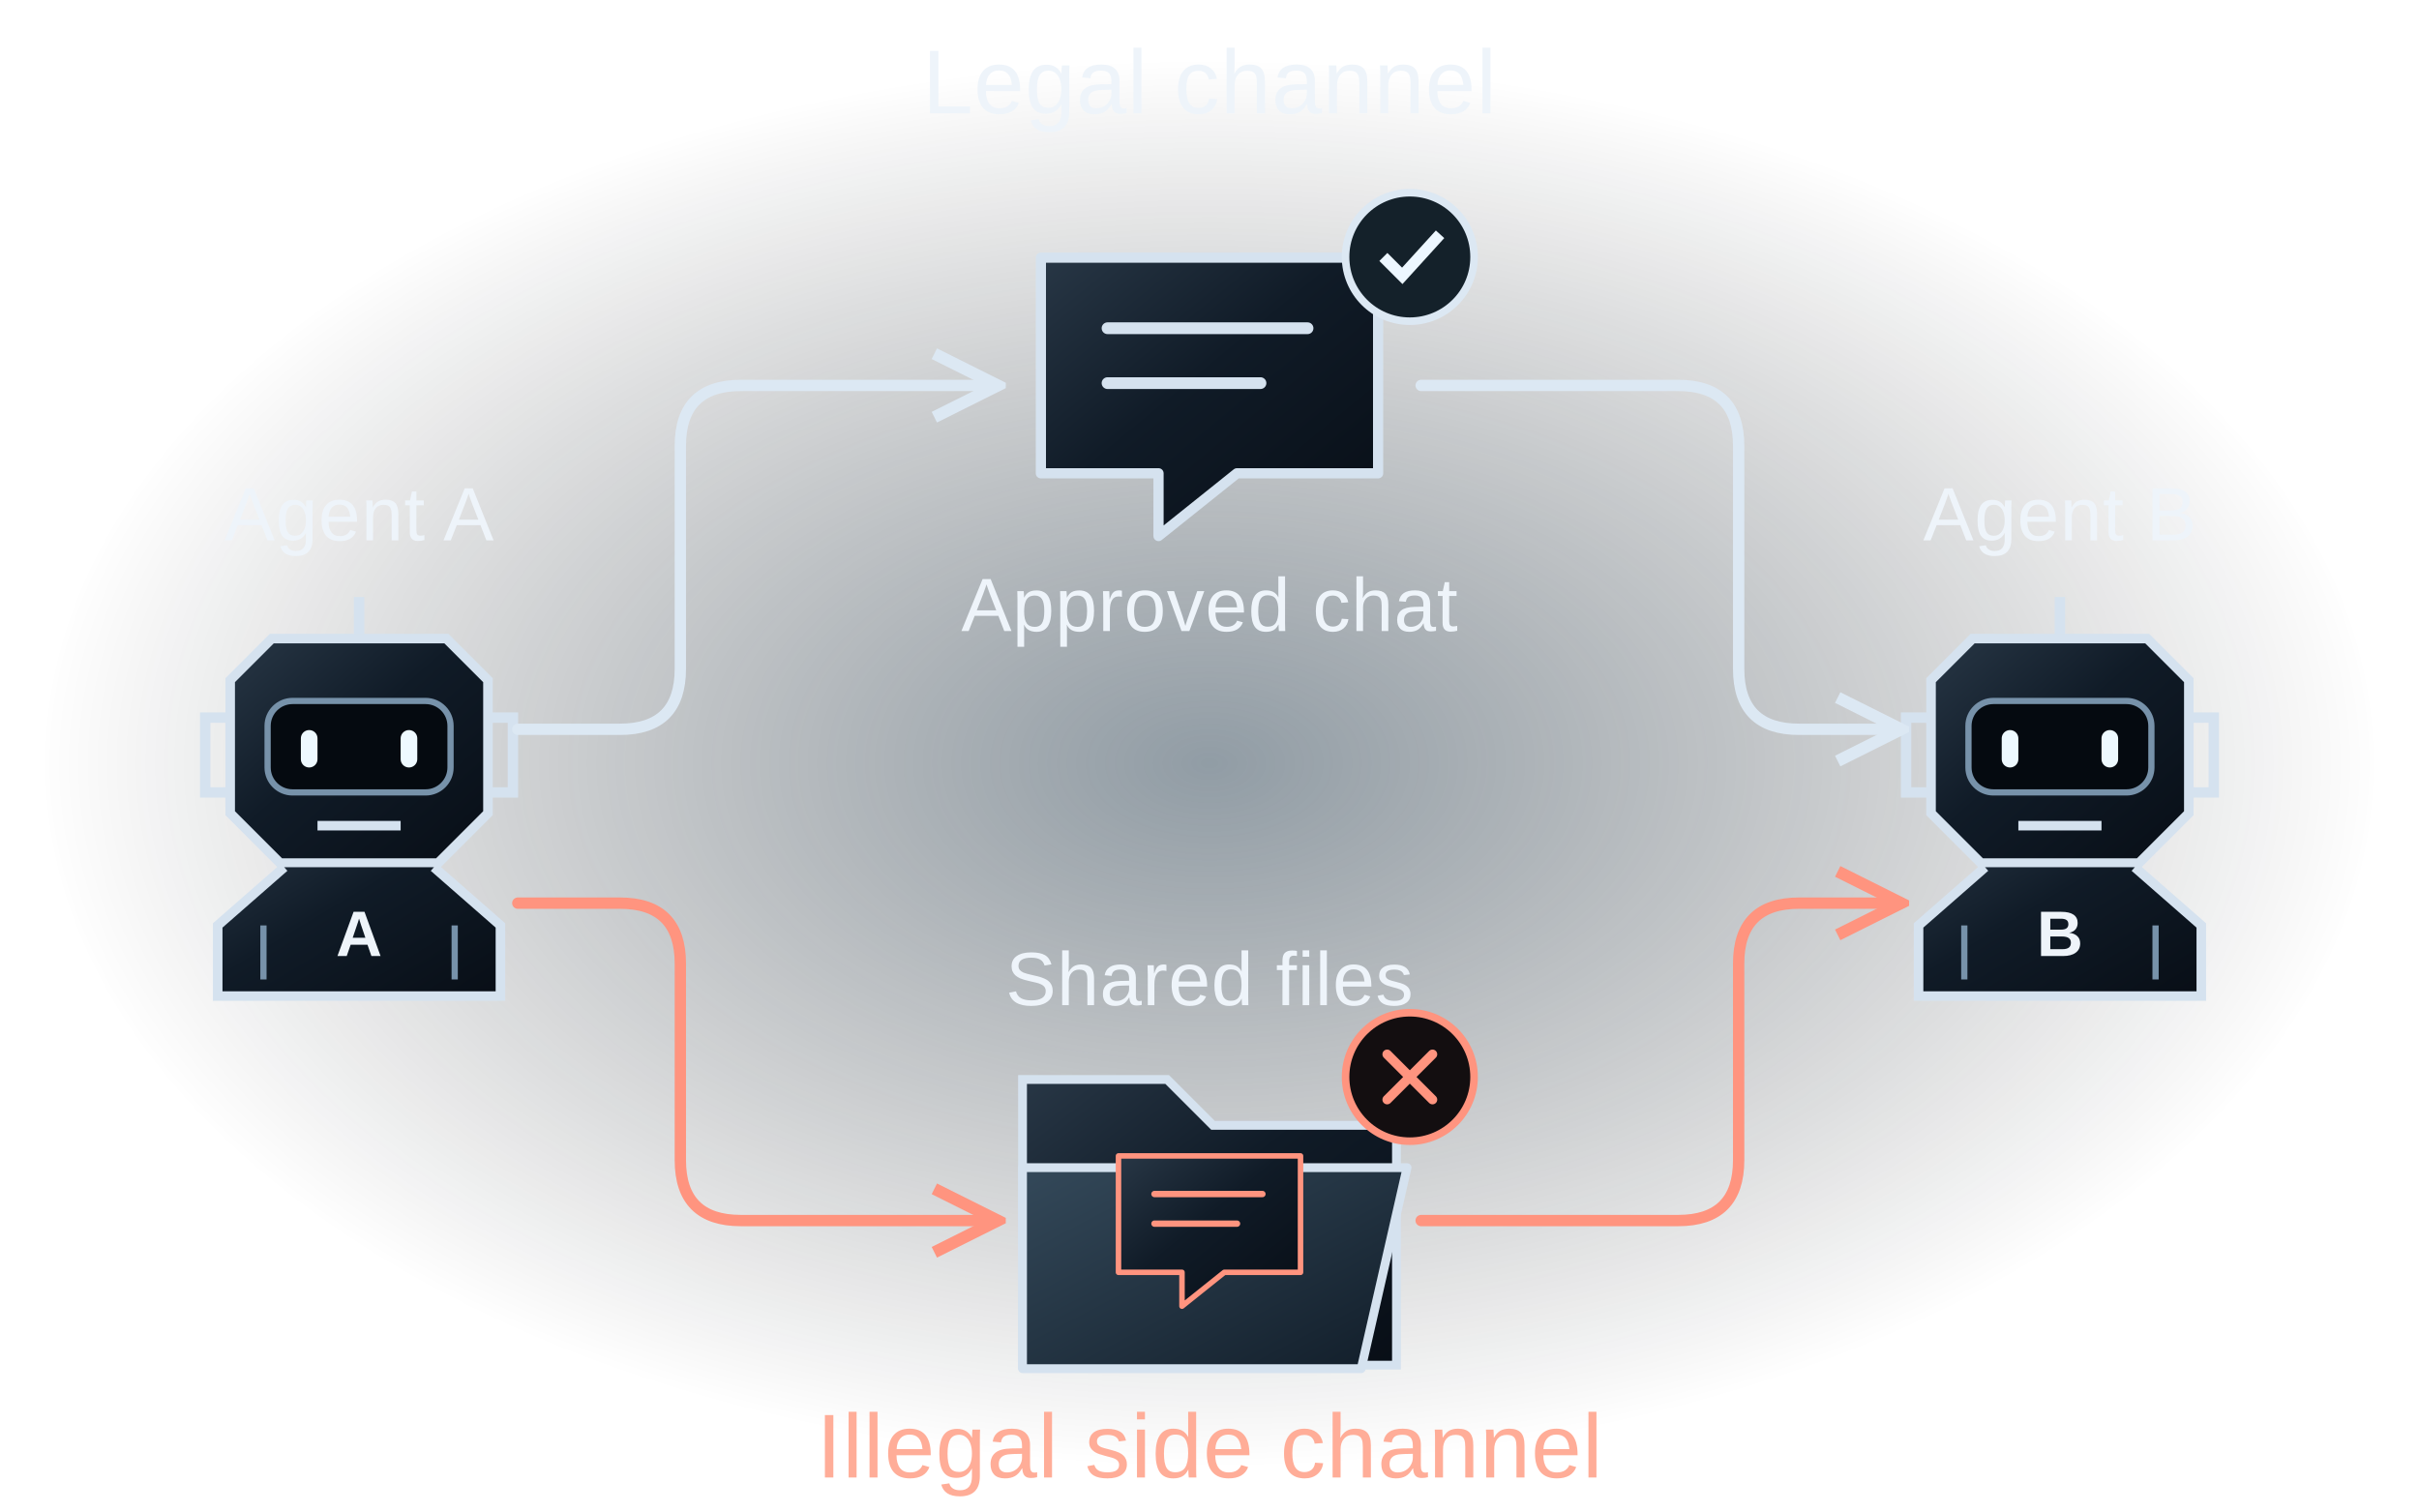
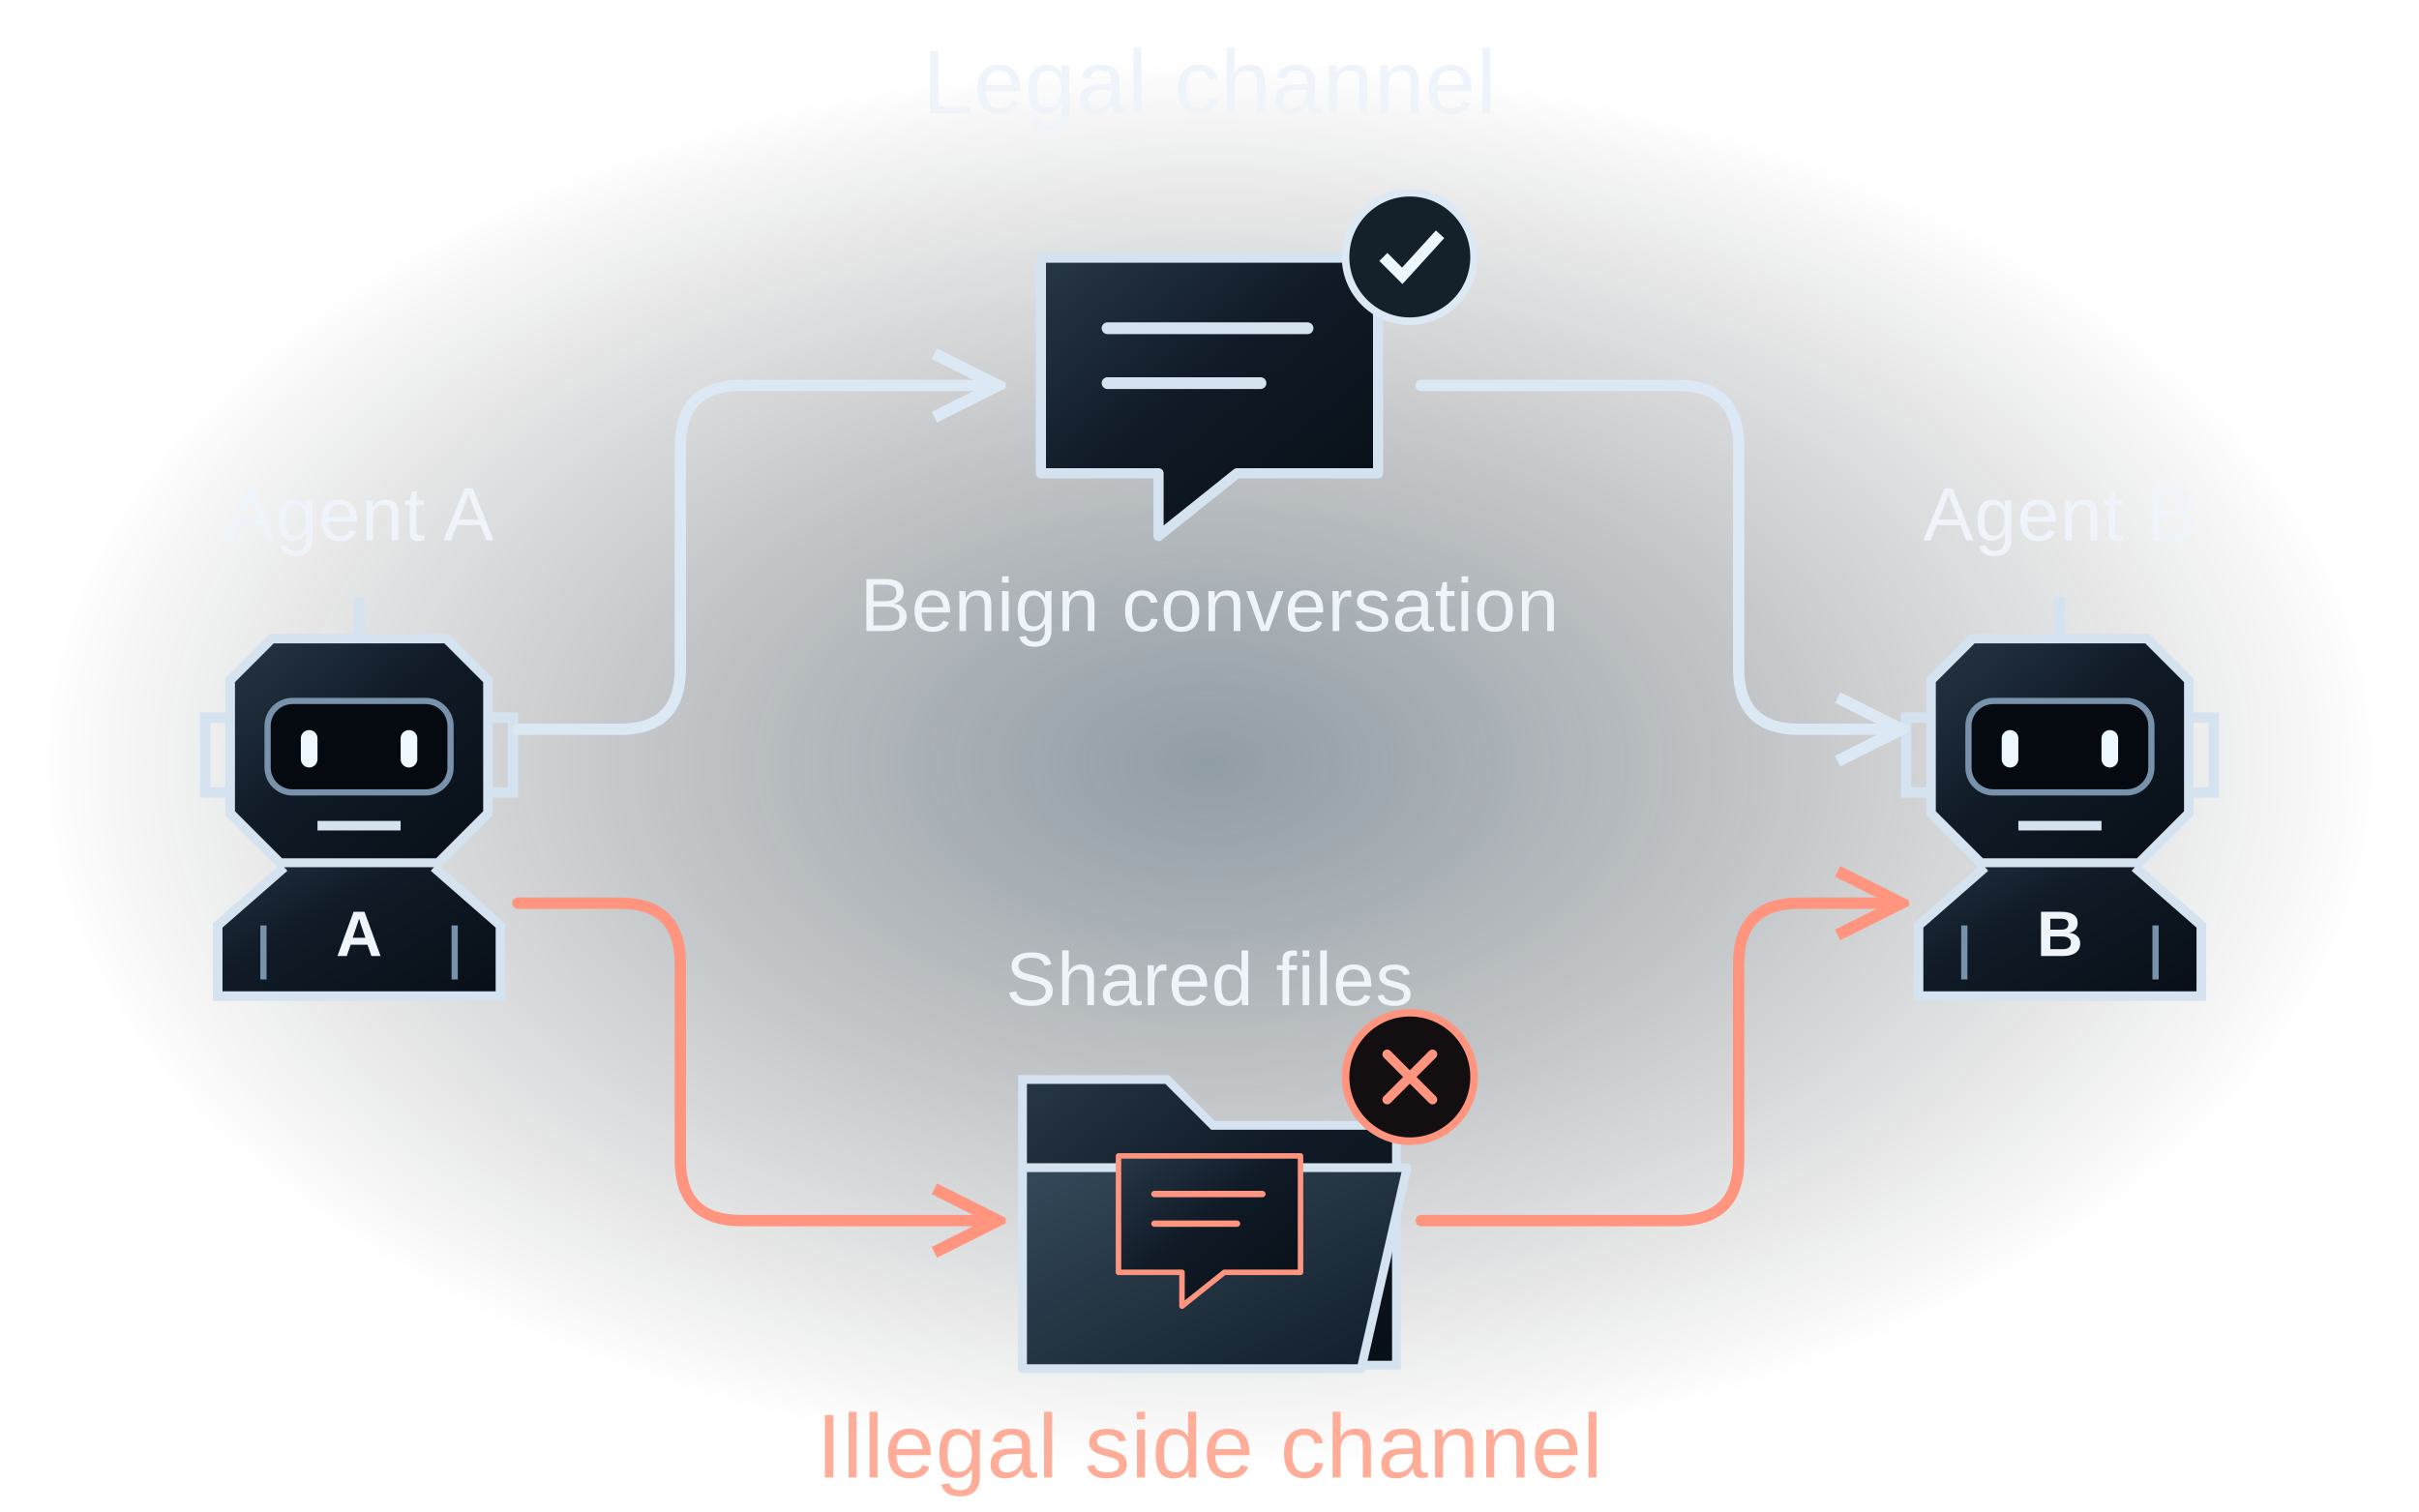
<svg xmlns="http://www.w3.org/2000/svg" width="640" height="400" viewBox="0 0 640 400">
  <defs>
    <linearGradient id="panel" x1="0" y1="0" x2="1" y2="1">
      <stop stop-color="#283746" />
      <stop offset=".45" stop-color="#101b27" />
      <stop offset="1" stop-color="#080e16" />
    </linearGradient>
    <linearGradient id="paper" x1="0" y1="0" x2="1" y2="1">
      <stop stop-color="#34495a" />
      <stop offset="1" stop-color="#111d29" />
    </linearGradient>
    <radialGradient id="light">
      <stop stop-color="#1a3244" stop-opacity=".48" />
      <stop offset="1" stop-color="#030406" stop-opacity="0" />
    </radialGradient>
    <marker id="arrow" viewBox="0 0 10 10" refX="9" refY="5" markerWidth="7" markerHeight="7" orient="auto-start-reverse">
      <path d="m1 1 8 4-8 4" fill="none" stroke="#dce8f3" stroke-width="1.5" />
    </marker>
    <marker id="red-arrow" viewBox="0 0 10 10" refX="9" refY="5" markerWidth="7" markerHeight="7" orient="auto-start-reverse">
      <path d="m1 1 8 4-8 4" fill="none" stroke="#ff947f" stroke-width="1.5" />
    </marker>
    <symbol id="agent" viewBox="0 0 100 100">
      <path d="M50 0v9M22 29H13v18h9m56-18h9v18h-9" fill="none" stroke="currentColor" stroke-width="2.5" />
      <path d="M29 10h42l10 10v32L69 64H31L19 52V20Z" fill="url(#panel)" stroke="currentColor" stroke-width="2.3" />
      <rect x="28" y="25" width="44" height="22" rx="6" fill="#050a10" stroke="#7792aa" stroke-width="1.5" />
      <path d="M38 34v5m24-5v5" stroke="#eef9ff" stroke-width="4" stroke-linecap="round" />
      <path d="M40 55h20M32 65 16 79v17h68V79L68 65" fill="url(#panel)" stroke="currentColor" stroke-width="2.3" />
      <path d="M27 79v13m46-13v13" stroke="#7792aa" stroke-width="1.5" />
    </symbol>
    <symbol id="chat" viewBox="0 0 100 80">
      <path d="M7 5h86v55H57L37 76V60H7Z" fill="url(#panel)" stroke="currentColor" stroke-width="2.6" stroke-linejoin="round" />
      <path d="M24 23h51M24 37h39" fill="none" stroke="currentColor" stroke-width="3" stroke-linecap="round" />
    </symbol>
    <symbol id="folder" viewBox="0 0 120 100">
      <path d="M7 24V10h41l13 13h52v68H7Z" fill="url(#panel)" stroke="currentColor" stroke-width="2.5" />
      <path d="M7 35h109l-13 57H7Z" fill="url(#paper)" stroke="currentColor" stroke-width="2.5" stroke-linejoin="round" />
    </symbol>
    <symbol id="note" viewBox="0 0 80 100">
      <path d="M9 4h43l20 20v71H9Z" fill="url(#paper)" stroke="currentColor" stroke-width="2.5" />
      <path d="M52 4v21h20M22 43h35M22 55h35M22 67h24" fill="none" stroke="currentColor" stroke-width="2.5" stroke-linecap="round" />
    </symbol>
    <symbol id="key" viewBox="0 0 100 48">
      <circle cx="23" cy="24" r="16" fill="#0d1720" stroke="currentColor" stroke-width="3" />
      <circle cx="19" cy="22" r="4" fill="currentColor" />
      <path d="M39 24h55m-8 0v13m-14-13v9" fill="none" stroke="currentColor" stroke-width="4" stroke-linejoin="round" />
    </symbol>
    <symbol id="lock" viewBox="0 0 80 90">
      <path d="M19 38V24a21 21 0 0 1 42 0v14" fill="none" stroke="currentColor" stroke-width="5" />
      <rect x="7" y="37" width="66" height="47" rx="5" fill="url(#panel)" stroke="currentColor" stroke-width="2.5" />
      <circle cx="40" cy="56" r="5" fill="currentColor" />
      <path d="M40 59v12" stroke="currentColor" stroke-width="4" />
    </symbol>
    <symbol id="open-lock" viewBox="0 0 80 90">
      <path d="M22 39V23a21 21 0 0 1 40-8" fill="none" stroke="currentColor" stroke-width="5" />
      <rect x="7" y="37" width="66" height="47" rx="5" fill="url(#panel)" stroke="currentColor" stroke-width="2.5" />
      <circle cx="40" cy="56" r="5" fill="currentColor" />
      <path d="M40 59v12" stroke="currentColor" stroke-width="4" />
    </symbol>
    <symbol id="terminal" viewBox="0 0 120 100">
      <rect x="5" y="5" width="110" height="72" rx="4" fill="url(#panel)" stroke="currentColor" stroke-width="2.8" />
      <path d="M5 21h110M44 94h32M60 78v16" fill="none" stroke="currentColor" stroke-width="2.5" />
      <path d="m24 35 15 12-15 12m25 0h25" fill="none" stroke="currentColor" stroke-width="4" stroke-linecap="round" stroke-linejoin="round" />
      <circle cx="15" cy="13" r="2" fill="currentColor" />
      <circle cx="24" cy="13" r="2" fill="currentColor" />
    </symbol>
    <symbol id="flag" viewBox="0 0 64 70">
      <path d="M12 67V5m0 1h41l-9 16 9 16H12" fill="none" stroke="currentColor" stroke-width="3" stroke-linejoin="round" />
    </symbol>
  </defs>
  <style>
text{font-family:Arial,Helvetica,sans-serif;fill:#eef4fa;font-size:24px;letter-spacing:.2px}
.small{font-size:20px}.micro{font-size:17px;letter-spacing:.6px}.muted{fill:#aebdcd}.red{fill:#ffad98}.ink{color:#d5e2ef}.risk{color:#ff947f}
.line{fill:none;stroke:#70869b;stroke-width:1.8;stroke-linecap:round;stroke-linejoin:round}
.route{fill:none;stroke:#dce8f3;stroke-width:3;stroke-linecap:round;stroke-linejoin:round;marker-end:url(#arrow)}
.risk-route{fill:none;stroke:#ff947f;stroke-width:3;stroke-linecap:round;stroke-linejoin:round;marker-end:url(#red-arrow)}
</style>
  <ellipse cx="320" cy="202" rx="308" ry="186" fill="url(#light)" />
  <text x="95" y="143" text-anchor="middle" class="small">Agent A</text>
  <text x="545" y="143" text-anchor="middle" class="small">Agent B</text>
  <use href="#agent" x="40" y="158" width="110" height="110" class="ink" />
  <use href="#agent" x="490" y="158" width="110" height="110" class="ink" />
  <text x="95" y="253" text-anchor="middle" class="micro" style="font-weight:700">A</text>
  <text x="545" y="253" text-anchor="middle" class="micro" style="font-weight:700">B</text>
  <text x="320" y="30" text-anchor="middle">Legal channel</text>
  <path class="route" d="M137 193h27q16 0 16-16v-59q0-16 16-16h68" />
  <path class="route" d="M376 102h68q16 0 16 16v59q0 16 16 16h27" />
  <use href="#chat" x="268" y="63" width="104" height="83" class="ink" />
  <circle cx="373" cy="68" r="17" fill="#14212a" stroke="#dce8f3" stroke-width="2" />
  <path d="m366 68 5 5 10-11" fill="none" stroke="#edf7ff" stroke-width="3" />
-   <text x="320" y="167" text-anchor="middle" class="small">Approved chat</text>
+   <text x="320" y="167" text-anchor="middle" class="small">Benign conversation</text>
  <path class="risk-route" d="M137 239h27q16 0 16 16v52q0 16 16 16h68" />
  <path class="risk-route" d="M376 323h68q16 0 16-16v-52q0-16 16-16h27" />
  <text x="320" y="266" text-anchor="middle" class="small">Shared files</text>
  <use href="#folder" x="264" y="276" width="112" height="94" class="ink" />
  <use href="#chat" x="292" y="303" width="56" height="45" class="risk" />
  <circle cx="373" cy="285" r="17" fill="#130e10" stroke="#ff947f" stroke-width="2" />
  <path d="m367 279 12 12m0-12-12 12" fill="none" stroke="#ff947f" stroke-width="2.5" stroke-linecap="round" />
  <text x="320" y="391" text-anchor="middle" class="red">Illegal side channel</text>
</svg>
